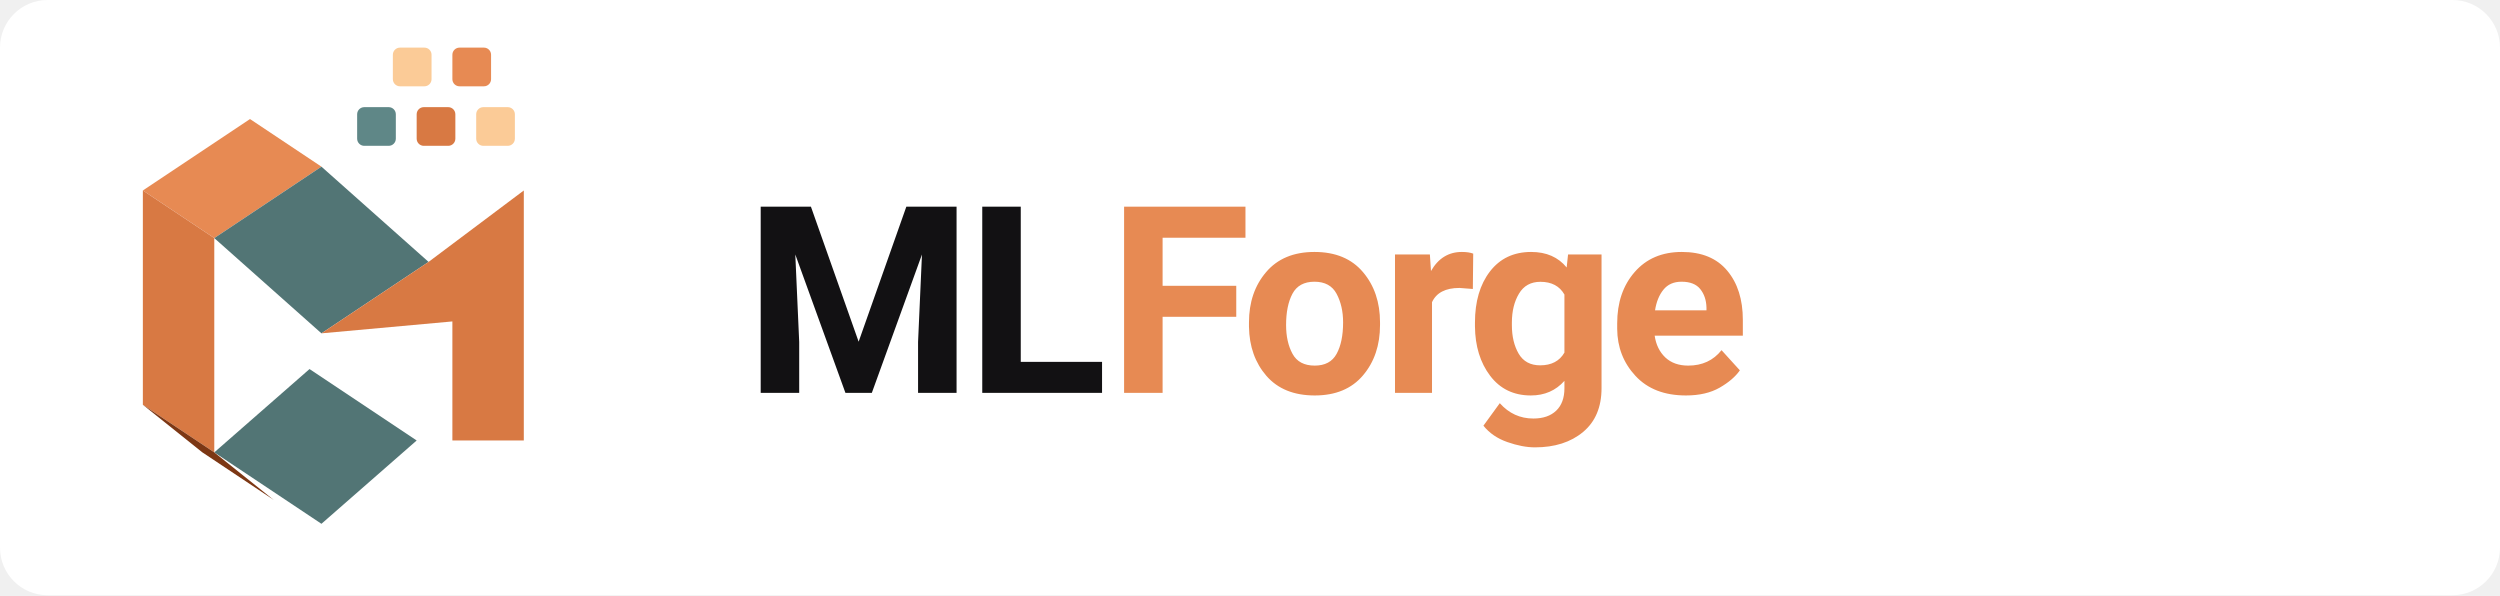
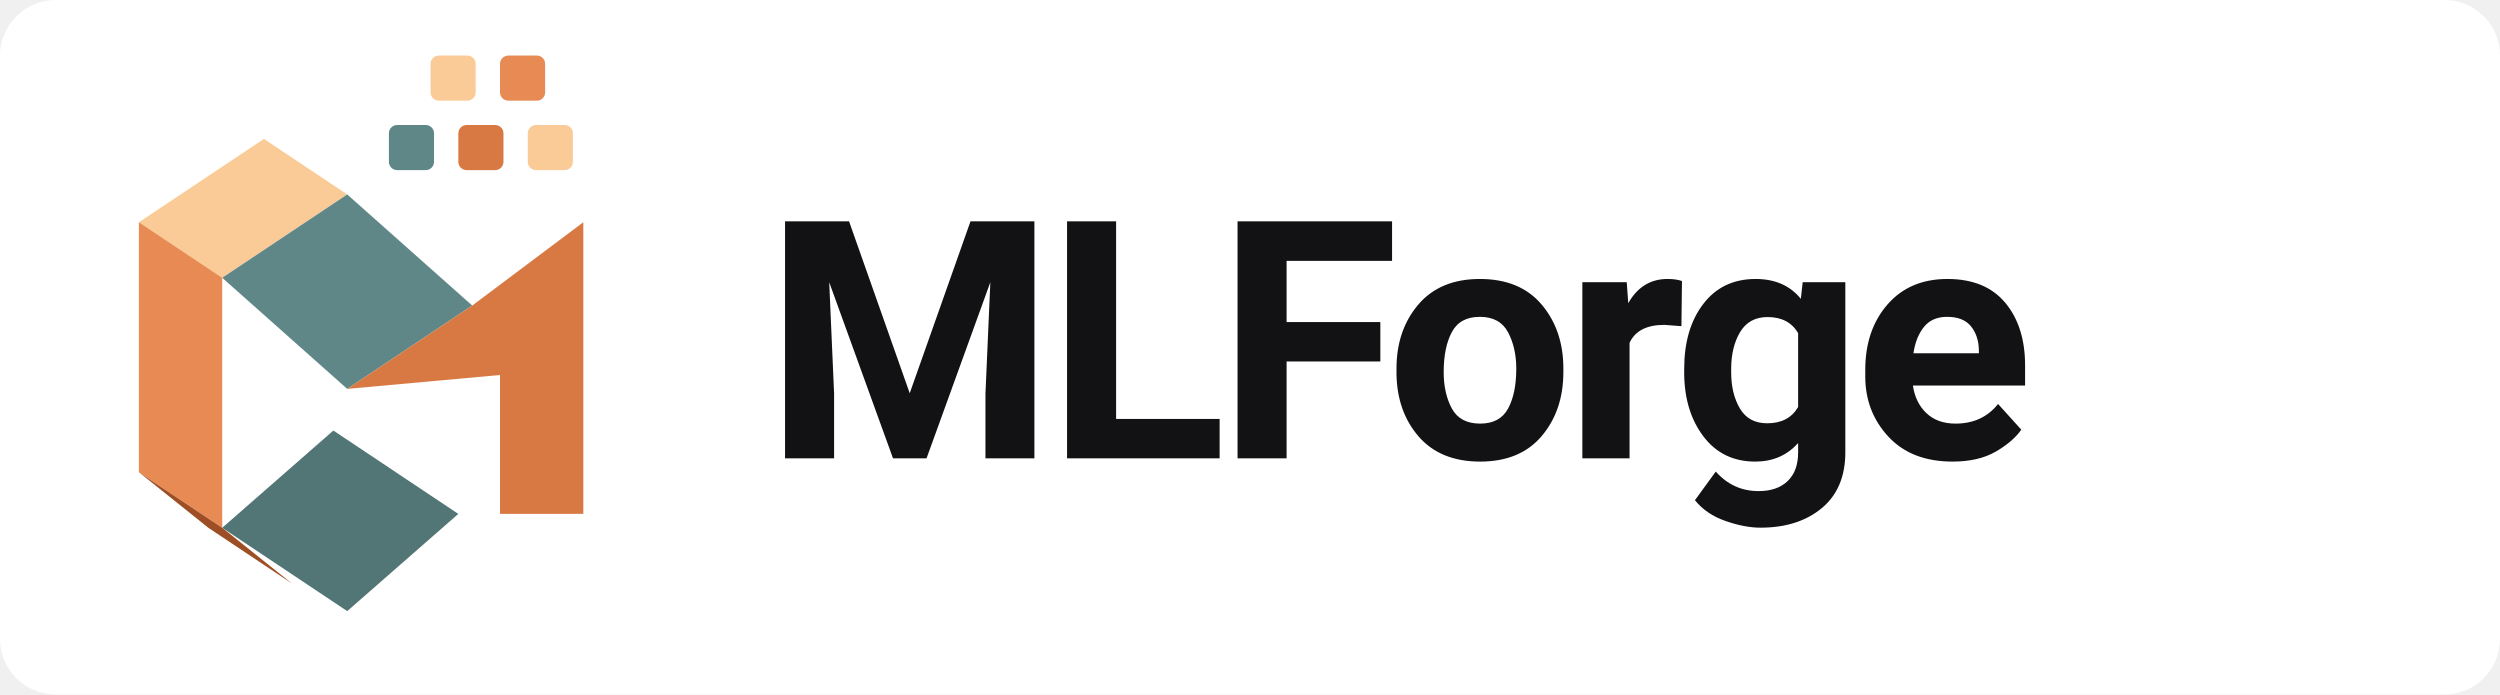
- <svg xmlns="http://www.w3.org/2000/svg" viewBox="0 0 420 100" width="420" height="100">
-   <defs>
-     <linearGradient id="gradPillarLeft" x1="0%" y1="0%" x2="100%" y2="100%">
-       <stop offset="0%" stop-color="#fbcb97" />
-       <stop offset="100%" stop-color="#e78a53" />
-     </linearGradient>
-     <linearGradient id="gradCrucible" x1="0%" y1="0%" x2="0%" y2="100%">
-       <stop offset="0%" stop-color="#5f8787" />
-       <stop offset="100%" stop-color="#527575" />
-     </linearGradient>
-     <linearGradient id="gradPillarRight" x1="0%" y1="0%" x2="100%" y2="100%">
-       <stop offset="0%" stop-color="#e78a53" />
-       <stop offset="100%" stop-color="#d87943" />
-     </linearGradient>
-     <linearGradient id="gradWordForge" x1="0%" y1="0%" x2="100%" y2="0%">
-       <stop offset="0%" stop-color="#5f8787" />
-       <stop offset="55%" stop-color="#e78a53" />
-       <stop offset="100%" stop-color="#fbcb97" />
-     </linearGradient>
-   </defs>
-   <rect width="420" height="100" fill="#ffffff" rx="8" />
-   <g transform="translate(10, 0)">
-     <path d="M 14,32 L 32,20 L 44,28 L 26,40 Z" fill="#e78a53" />
-     <path d="M 14,32 L 26,40 L 26,76 L 14,68 Z" fill="#d87943" />
-     <path d="M 26,40 L 44,28 L 62,44 L 44,56 Z" fill="#527575" />
+ <svg xmlns="http://www.w3.org/2000/svg" viewBox="0 0 360 100" width="360" height="100" fill="none">
+   <rect width="360" height="100" fill="#ffffff" rx="8" />
+   <g transform="translate(6, 0)">
+     <path d="M 14,32 L 32,20 L 44,28 L 26,40 Z" fill="#fbcb97" />
+     <path d="M 14,32 L 26,40 L 26,76 L 14,68 Z" fill="#e78a53" />
+     <path d="M 26,40 L 44,28 L 62,44 L 44,56 Z" fill="#5f8787" />
    <path d="M 26,76 L 44,88 L 60,74 L 42,62 Z" fill="#527575" />
    <path d="M 62,44 L 78,32 L 78,74 L 66,74 L 66,54 L 44,56 Z" fill="#d87943" />
-     <path d="M 14,68 L 26,76 L 36,84 L 24,76 Z" fill="#7c3714" />
+     <path d="M 14,68 L 26,76 L 36,84 L 24,76 Z" fill="#9e4e24" />
    <rect x="56" y="8" width="6.5" height="6.5" rx="1.2" fill="#fbcb97" />
    <rect x="66" y="8" width="6.5" height="6.5" rx="1.2" fill="#e78a53" />
    <rect x="50" y="18" width="6.5" height="6.5" rx="1.2" fill="#5f8787" />
    <rect x="60" y="18" width="6.5" height="6.5" rx="1.2" fill="#d87943" />
    <rect x="70" y="18" width="6.5" height="6.5" rx="1.2" fill="#fbcb97" />
  </g>
-   <text x="125" y="66" font-family="'Geist Sans', -apple-system, BlinkMacSystemFont, 'Segoe UI', Roboto, sans-serif" font-weight="700" font-size="44" fill="#121113" letter-spacing="-0.03em">ML<tspan fill="#e78a53">Forge</tspan>
-   </text>
+   <text x="110" y="66" font-family="'Geist Sans', -apple-system, BlinkMacSystemFont, 'Segoe UI', Roboto, sans-serif" font-weight="700" font-size="48" fill="#121113" letter-spacing="-0.03em">MLForge</text>
</svg>
